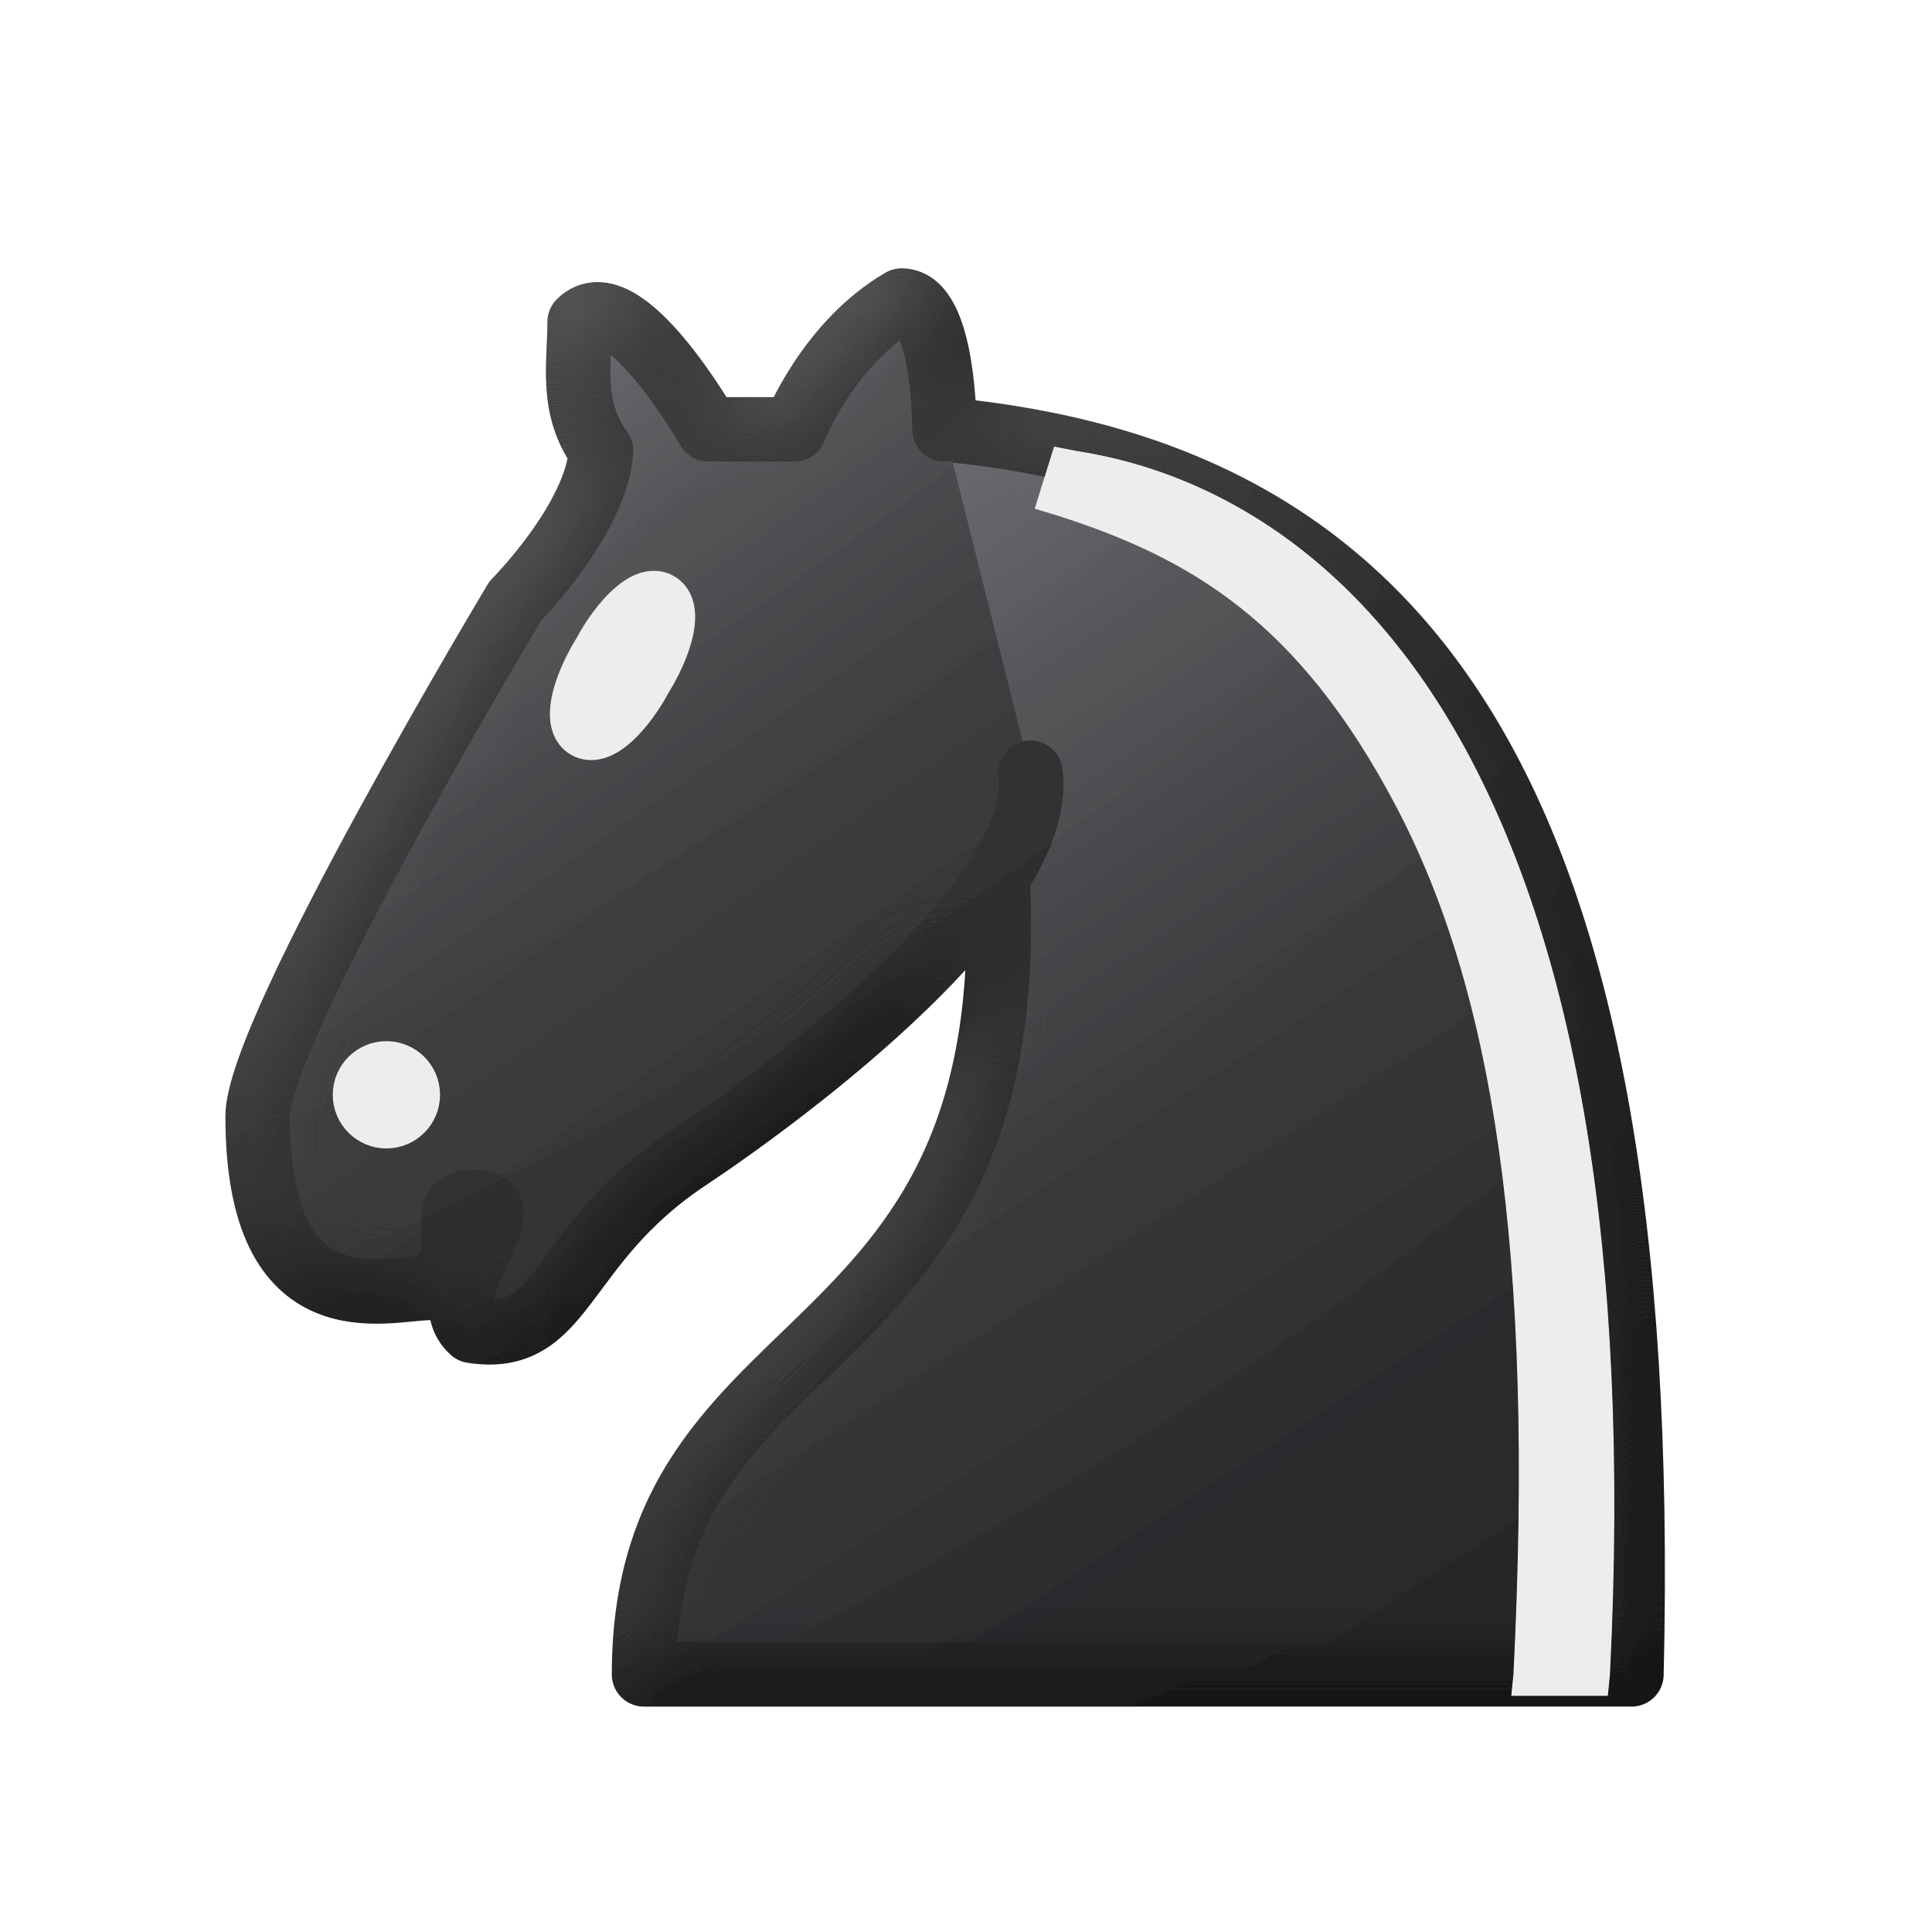
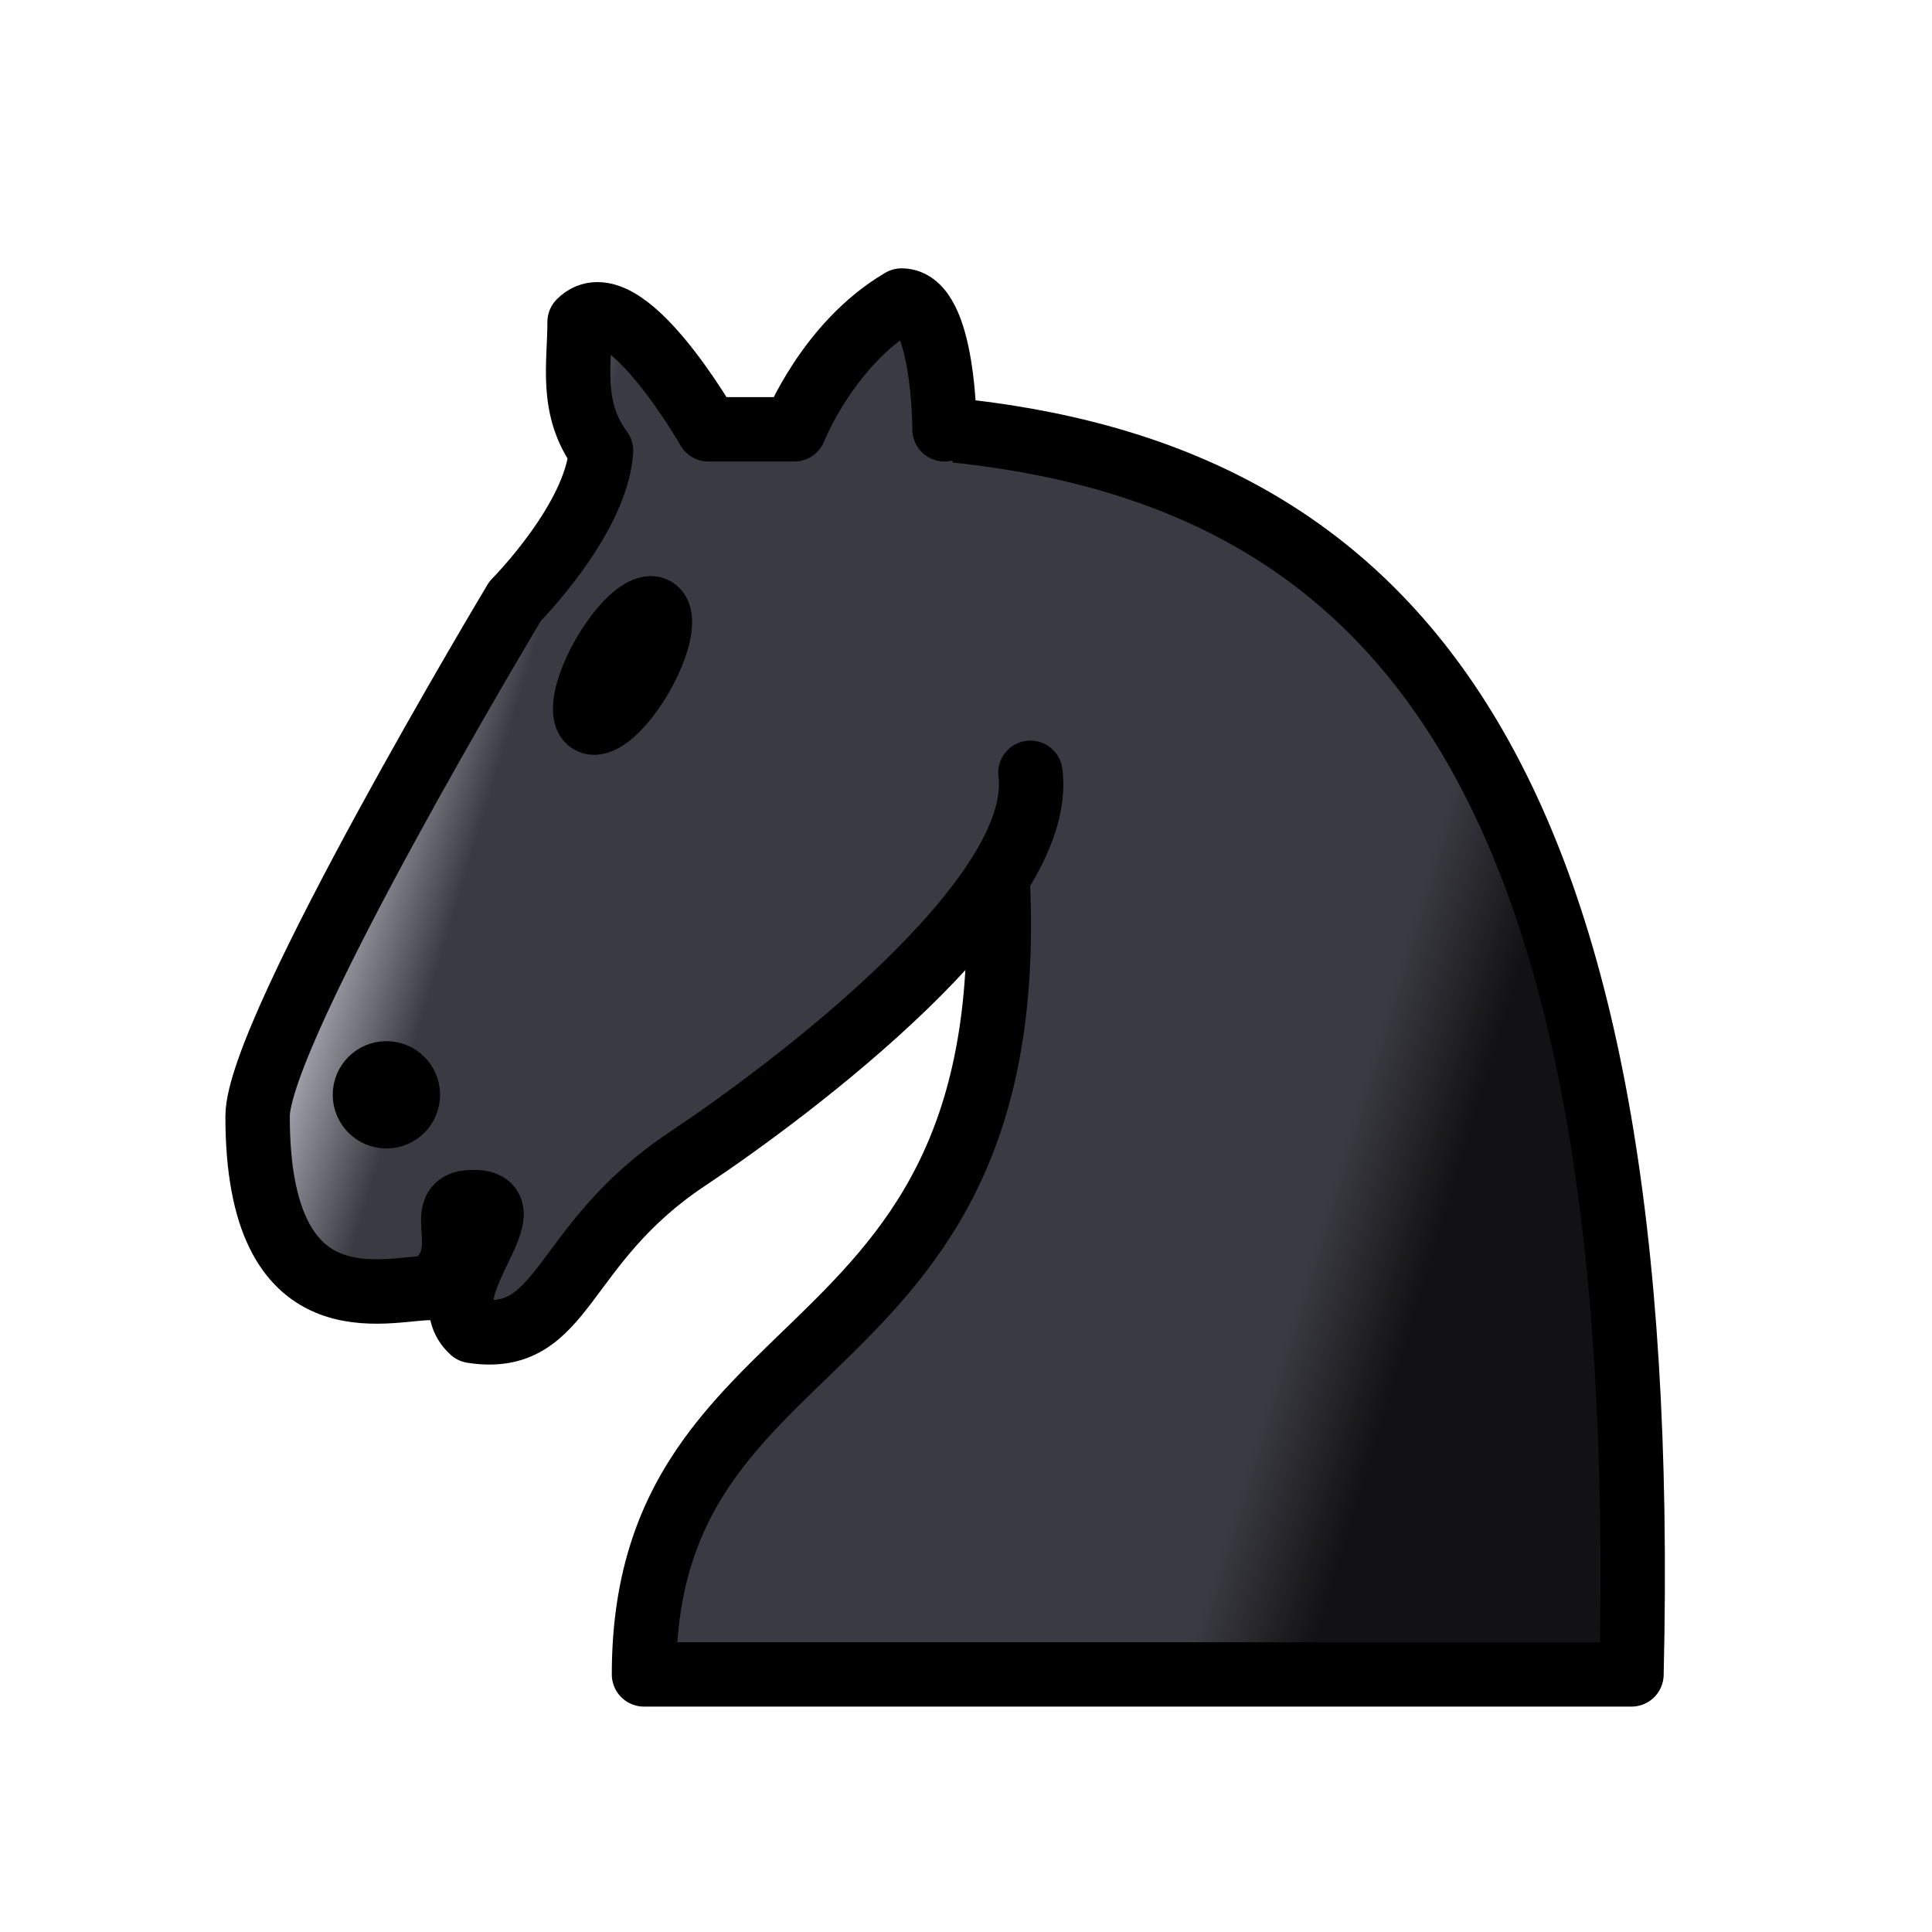
<svg xmlns="http://www.w3.org/2000/svg" viewBox="0 0 45 45">
  <defs>
-     <linearGradient id="gW" x1="0.2" y1="0.05" x2="0.7" y2="1">
+     <linearGradient id="gW" gradientUnits="userSpaceOnUse" x1="6" y1="15" x2="39" y2="25">
      <stop offset="0" stop-color="#ffffff" />
-       <stop offset="0.55" stop-color="#f0f0f0" />
-       <stop offset="1" stop-color="#c7c7cf" />
+       <stop offset="0.62" stop-color="#ffffff" />
+       <stop offset="0.72" stop-color="#aeaeb8" />
+       <stop offset="1" stop-color="#aeaeb8" />
    </linearGradient>
-     <linearGradient id="gB" x1="0.2" y1="0.05" x2="0.7" y2="1">
-       <stop offset="0" stop-color="#5f5f66" />
-       <stop offset="0.5" stop-color="#28282c" />
-       <stop offset="1" stop-color="#050505" />
+     <linearGradient id="gB" gradientUnits="userSpaceOnUse" x1="6" y1="15" x2="39" y2="25">
+       <stop offset="0" stop-color="#aeaeb8" />
+       <stop offset="0.1" stop-color="#aeaeb8" />
+       <stop offset="0.18" stop-color="#3a3a42" />
+       <stop offset="0.8" stop-color="#3a3a42" />
+       <stop offset="0.88" stop-color="#121214" />
+       <stop offset="1" stop-color="#121214" />
    </linearGradient>
-     <filter id="edge" x="-40%" y="-40%" width="180%" height="180%">
-       <feDropShadow dx="0" dy="1.2" stdDeviation="1" flood-color="#000" flood-opacity="0.4" />
-       <feGaussianBlur in="SourceAlpha" stdDeviation="0.9" result="blur" />
-       <feSpecularLighting in="blur" surfaceScale="3.5" specularConstant="0.8" specularExponent="20" lighting-color="#ffffff" result="spec">
-         <fePointLight x="-30" y="-55" z="45" />
-       </feSpecularLighting>
-       <feComposite in="spec" in2="SourceAlpha" operator="in" result="specClip" />
-       <feMerge>
-         <feMergeNode in="SourceGraphic" />
-         <feMergeNode in="specClip" />
-       </feMerge>
-     </filter>
+     <radialGradient id="gW-dot" cx="0.32" cy="0.3" r="0.85">
+       <stop offset="0" stop-color="#ffffff" />
+       <stop offset="0.55" stop-color="#ffffff" />
+       <stop offset="1" stop-color="#aeaeb8" />
+     </radialGradient>
+     <radialGradient id="gB-dot" cx="0.32" cy="0.3" r="0.9">
+       <stop offset="0" stop-color="#aeaeb8" />
+       <stop offset="0.3" stop-color="#aeaeb8" />
+       <stop offset="0.55" stop-color="#3a3a42" />
+       <stop offset="1" stop-color="#121214" />
+     </radialGradient>
  </defs>
-   <g filter="url(#edge)">
-     <g fill="none" fill-rule="evenodd" stroke="#000" stroke-linecap="round" stroke-linejoin="round" stroke-width="1.5">
-       <path fill="url(#gB)" d="M22 10c10.5 1 16.5 8 16 29H15c0-9 10-6.5 8-21" />
-       <path fill="url(#gB)" d="M24 18c.38 2.91-5.55 7.37-8 9-3 2-2.82 4.34-5 4-1.04-.94 1.41-3.04 0-3-1 0 .19 1.23-1 2-1 0-4 1-4-4 0-2 6-12 6-12s1.89-1.9 2-3.5c-.73-1-.5-2-.5-3 1-1 3 2.5 3 2.5h2s.78-2 2.5-3c1 0 1 3 1 3" />
-       <path fill="#ececec" stroke="#ececec" d="M9.5 25.5a.5.5 0 1 1-1 0 .5.5 0 1 1 1 0m5.43-9.75a.5 1.5 30 1 1-.86-.5.5 1.5 30 1 1 .86.5" />
-       <path fill="#ececec" stroke="none" d="m24.55 10.4-.45 1.45.5.15c3.15 1 5.65 2.49 7.9 6.75S35.75 29.06 35.25 39l-.05.5h2.25l.05-.5c.5-10.06-.88-16.85-3.25-21.34s-5.79-6.64-9.19-7.16z" />
-     </g>
+   <g fill="none" fill-rule="evenodd" stroke="#000" stroke-linecap="round" stroke-linejoin="round" stroke-width="1.5">
+     <path fill="url(#gB)" d="M22 10c10.5 1 16.5 8 16 29H15c0-9 10-6.5 8-21" />
+     <path fill="url(#gB)" d="M24 18c.38 2.91-5.55 7.37-8 9-3 2-2.82 4.34-5 4-1.042-.94 1.41-3.04 0-3-1 0 .19 1.23-1 2-1 0-4.003 1-4-4 0-2 6-12 6-12s1.89-1.9 2-3.5c-.73-.994-.5-2-.5-3 1-1 3 2.5 3 2.5h2s.78-1.992 2.5-3c1 0 1 3 1 3" />
+     <path fill="#aeaeb8" d="M9.5 25.5a.5.5 0 1 1-1 0 .5.5 0 1 1 1 0m5.433-9.75a.5 1.5 30 1 1-.866-.5.5 1.5 30 1 1 .866.5" />
  </g>
</svg>
